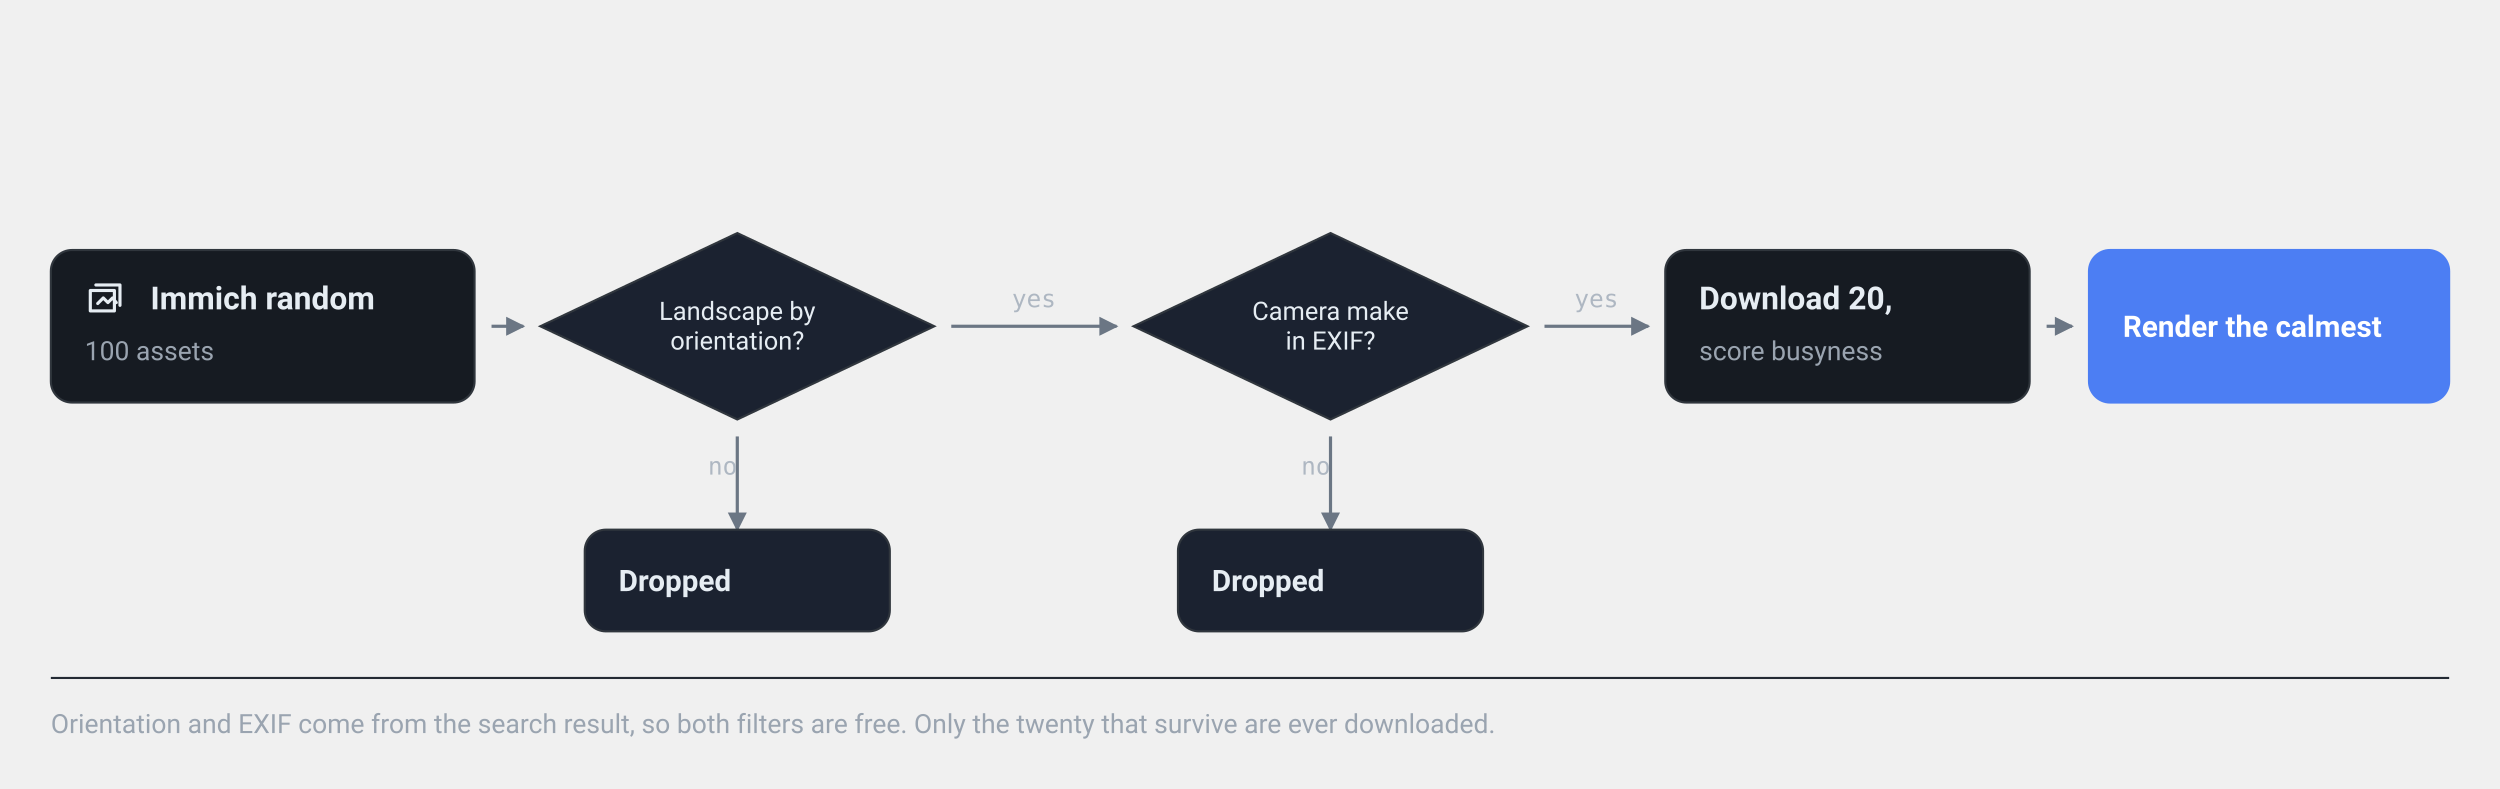
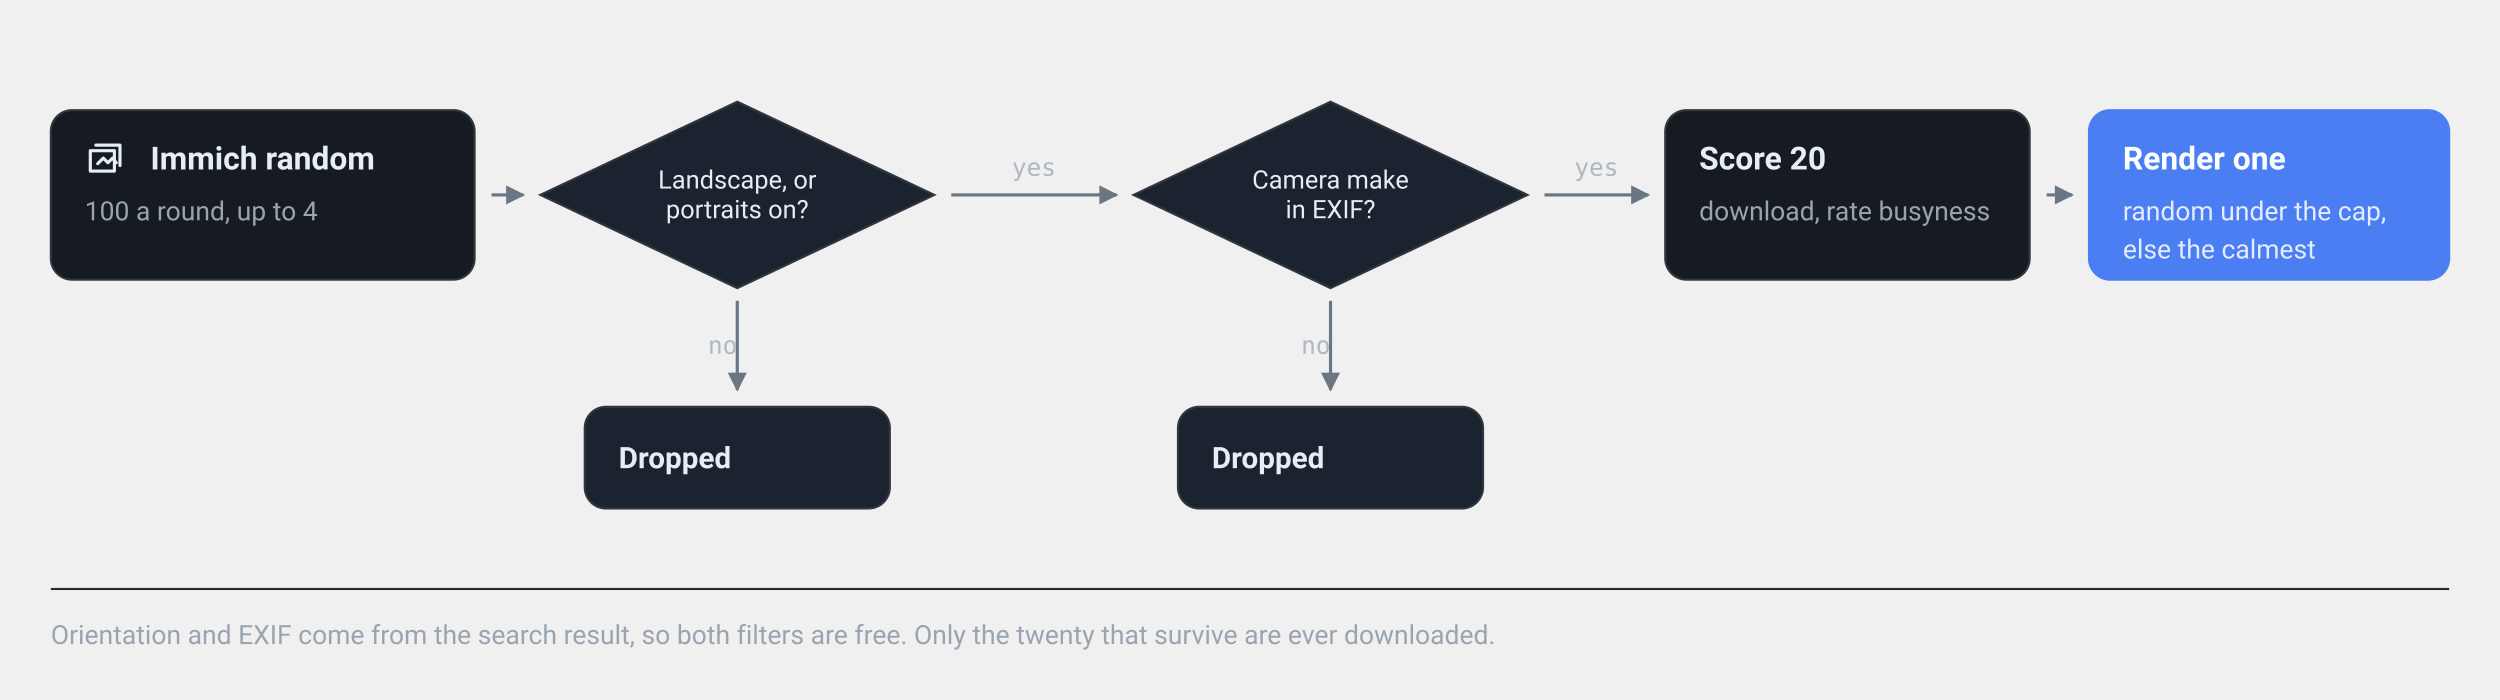
- <svg xmlns="http://www.w3.org/2000/svg" viewBox="0 0 1180 372" width="1180" height="372" role="img" aria-label="A hundred random assets are filtered by orientation, then by whether a camera took them, then twenty are downloaded and scored for busyness and the calmest is rendered.">
+ <svg xmlns="http://www.w3.org/2000/svg" viewBox="0 0 1180 330" width="1180" height="330" role="img" aria-label="Random assets come from Immich a hundred at a time, are filtered by orientation and then by whether a camera took them, then twenty are downloaded and scored for busyness, and a calm one is rendered.">
  <defs>
    <marker id="a" viewBox="0 0 10 10" refX="9" refY="5" markerWidth="6" markerHeight="6" orient="auto-start-reverse">
      <path d="M0 0 10 5 0 10z" fill="#6b7684" />
    </marker>
    <marker id="b" viewBox="0 0 10 10" refX="1" refY="5" markerWidth="6" markerHeight="6" orient="auto">
      <path d="M10 0 0 5 10 10z" fill="#6b7684" />
    </marker>
  </defs>
-   <rect x="24" y="118" width="200" height="72" rx="10" fill="#161b22" stroke="#30363d" stroke-width="1" />
-   <g transform="translate(40.0,131.0) scale(0.875)" fill="none" stroke="#e6edf3" stroke-width="1.7" stroke-linecap="round" stroke-linejoin="round">
+   <rect x="24" y="52" width="200" height="80" rx="10" fill="#161b22" stroke="#30363d" stroke-width="1" />
+   <g transform="translate(40.0,65.0) scale(0.875)" fill="none" stroke="#e6edf3" stroke-width="1.7" stroke-linecap="round" stroke-linejoin="round">
    <path d="M3 7h13v11H3z M6 4h13v11 M7 14l3-3 2.5 2.5L15 11l2 2.5" />
  </g>
-   <text x="71.0" y="146.0" font-family="system-ui,-apple-system,'Segoe UI',Roboto,Helvetica,Arial,sans-serif" font-size="15" fill="#e6edf3" text-anchor="start" font-weight="600">Immich random</text>
-   <text x="40.0" y="170.0" font-family="system-ui,-apple-system,'Segoe UI',Roboto,Helvetica,Arial,sans-serif" font-size="12.5" fill="#9aa4b0" text-anchor="start">100 assets</text>
-   <polygon points="348,110.0 441.0,154 348,198.0 255.0,154" fill="#1b2230" stroke="#30363d" stroke-width="1" />
-   <text x="348.0" y="151.0" font-family="system-ui,-apple-system,'Segoe UI',Roboto,Helvetica,Arial,sans-serif" font-size="12" fill="#e6edf3" text-anchor="middle">Landscape by</text>
-   <text x="348.0" y="165.0" font-family="system-ui,-apple-system,'Segoe UI',Roboto,Helvetica,Arial,sans-serif" font-size="12" fill="#e6edf3" text-anchor="middle">orientation?</text>
-   <polygon points="628,110.0 721.0,154 628,198.0 535.0,154" fill="#1b2230" stroke="#30363d" stroke-width="1" />
-   <text x="628.0" y="151.0" font-family="system-ui,-apple-system,'Segoe UI',Roboto,Helvetica,Arial,sans-serif" font-size="12" fill="#e6edf3" text-anchor="middle">Camera make</text>
-   <text x="628.0" y="165.0" font-family="system-ui,-apple-system,'Segoe UI',Roboto,Helvetica,Arial,sans-serif" font-size="12" fill="#e6edf3" text-anchor="middle">in EXIF?</text>
-   <rect x="786" y="118" width="172" height="72" rx="10" fill="#161b22" stroke="#30363d" stroke-width="1" />
-   <text x="802.0" y="146.0" font-family="system-ui,-apple-system,'Segoe UI',Roboto,Helvetica,Arial,sans-serif" font-size="15" fill="#e6edf3" text-anchor="start" font-weight="600">Download 20,</text>
-   <text x="802.0" y="170.0" font-family="system-ui,-apple-system,'Segoe UI',Roboto,Helvetica,Arial,sans-serif" font-size="12.5" fill="#9aa4b0" text-anchor="start">score busyness</text>
-   <rect x="986" y="118" width="170" height="72" rx="10" fill="#4c7ef3" stroke="#4c7ef3" stroke-width="1" />
-   <text x="1002.0" y="159.0" font-family="system-ui,-apple-system,'Segoe UI',Roboto,Helvetica,Arial,sans-serif" font-size="14" fill="#ffffff" text-anchor="start" font-weight="600">Render the calmest</text>
-   <polyline points="232,154 247,154" fill="none" stroke="#6b7684" stroke-width="1.5" marker-end="url(#a)" />
-   <polyline points="449,154 527,154" fill="none" stroke="#6b7684" stroke-width="1.5" marker-end="url(#a)" />
-   <text x="488.0" y="145.0" font-family="ui-monospace,SFMono-Regular,'SF Mono',Menlo,Consolas,monospace" font-size="11.5" fill="#aeb7c2" text-anchor="middle">yes</text>
-   <polyline points="966,154 978,154" fill="none" stroke="#6b7684" stroke-width="1.5" marker-end="url(#a)" />
-   <polyline points="729,154 778,154" fill="none" stroke="#6b7684" stroke-width="1.5" marker-end="url(#a)" />
-   <text x="753.5" y="145.0" font-family="ui-monospace,SFMono-Regular,'SF Mono',Menlo,Consolas,monospace" font-size="11.5" fill="#aeb7c2" text-anchor="middle">yes</text>
-   <polyline points="348,206 348,250" fill="none" stroke="#6b7684" stroke-width="1.5" marker-end="url(#a)" />
-   <text x="348.0" y="224.0" font-family="ui-monospace,SFMono-Regular,'SF Mono',Menlo,Consolas,monospace" font-size="11.5" fill="#aeb7c2" text-anchor="end">no</text>
-   <polyline points="628,206 628,250" fill="none" stroke="#6b7684" stroke-width="1.5" marker-end="url(#a)" />
-   <text x="628.0" y="224.0" font-family="ui-monospace,SFMono-Regular,'SF Mono',Menlo,Consolas,monospace" font-size="11.5" fill="#aeb7c2" text-anchor="end">no</text>
-   <rect x="276" y="250" width="144" height="48" rx="10" fill="#1b2230" stroke="#30363d" stroke-width="1" />
-   <text x="292.0" y="279.0" font-family="system-ui,-apple-system,'Segoe UI',Roboto,Helvetica,Arial,sans-serif" font-size="14" fill="#e6edf3" text-anchor="start" font-weight="600">Dropped</text>
-   <rect x="556" y="250" width="144" height="48" rx="10" fill="#1b2230" stroke="#30363d" stroke-width="1" />
-   <text x="572.0" y="279.0" font-family="system-ui,-apple-system,'Segoe UI',Roboto,Helvetica,Arial,sans-serif" font-size="14" fill="#e6edf3" text-anchor="start" font-weight="600">Dropped</text>
-   <line x1="24" y1="320" x2="1156" y2="320" stroke="#232a33" stroke-width="1" />
-   <text x="24.0" y="346.0" font-family="system-ui,-apple-system,'Segoe UI',Roboto,Helvetica,Arial,sans-serif" font-size="12.5" fill="#9aa4b0" text-anchor="start">Orientation and EXIF come from the search result, so both filters are free. Only the twenty that survive are ever downloaded.</text>
+   <text x="71.0" y="80.0" font-family="system-ui,-apple-system,'Segoe UI',Roboto,Helvetica,Arial,sans-serif" font-size="15" fill="#e6edf3" text-anchor="start" font-weight="600">Immich random</text>
+   <text x="40.0" y="104.0" font-family="system-ui,-apple-system,'Segoe UI',Roboto,Helvetica,Arial,sans-serif" font-size="12.5" fill="#9aa4b0" text-anchor="start">100 a round, up to 4</text>
+   <polygon points="348,48.0 441.0,92.0 348,136.0 255.0,92.0" fill="#1b2230" stroke="#30363d" stroke-width="1" />
+   <text x="348.0" y="89.0" font-family="system-ui,-apple-system,'Segoe UI',Roboto,Helvetica,Arial,sans-serif" font-size="12" fill="#e6edf3" text-anchor="middle">Landscape, or</text>
+   <text x="348.0" y="103.0" font-family="system-ui,-apple-system,'Segoe UI',Roboto,Helvetica,Arial,sans-serif" font-size="12" fill="#e6edf3" text-anchor="middle">portraits on?</text>
+   <polygon points="628,48.0 721.0,92.0 628,136.0 535.0,92.0" fill="#1b2230" stroke="#30363d" stroke-width="1" />
+   <text x="628.0" y="89.0" font-family="system-ui,-apple-system,'Segoe UI',Roboto,Helvetica,Arial,sans-serif" font-size="12" fill="#e6edf3" text-anchor="middle">Camera make</text>
+   <text x="628.0" y="103.0" font-family="system-ui,-apple-system,'Segoe UI',Roboto,Helvetica,Arial,sans-serif" font-size="12" fill="#e6edf3" text-anchor="middle">in EXIF?</text>
+   <rect x="786" y="52" width="172" height="80" rx="10" fill="#161b22" stroke="#30363d" stroke-width="1" />
+   <text x="802.0" y="80.0" font-family="system-ui,-apple-system,'Segoe UI',Roboto,Helvetica,Arial,sans-serif" font-size="15" fill="#e6edf3" text-anchor="start" font-weight="600">Score 20</text>
+   <text x="802.0" y="104.0" font-family="system-ui,-apple-system,'Segoe UI',Roboto,Helvetica,Arial,sans-serif" font-size="12.5" fill="#9aa4b0" text-anchor="start">download, rate busyness</text>
+   <rect x="986" y="52" width="170" height="80" rx="10" fill="#4c7ef3" stroke="#4c7ef3" stroke-width="1" />
+   <text x="1002.0" y="80.0" font-family="system-ui,-apple-system,'Segoe UI',Roboto,Helvetica,Arial,sans-serif" font-size="15" fill="#ffffff" text-anchor="start" font-weight="600">Render one</text>
+   <text x="1002.0" y="104.0" font-family="system-ui,-apple-system,'Segoe UI',Roboto,Helvetica,Arial,sans-serif" font-size="12.5" fill="#ffffff" text-anchor="start" opacity="0.85">random under the cap,</text>
+   <text x="1002.0" y="122.0" font-family="system-ui,-apple-system,'Segoe UI',Roboto,Helvetica,Arial,sans-serif" font-size="12.5" fill="#ffffff" text-anchor="start" opacity="0.85">else the calmest</text>
+   <polyline points="232,92.0 247,92.0" fill="none" stroke="#6b7684" stroke-width="1.5" marker-end="url(#a)" />
+   <polyline points="449,92.0 527,92.0" fill="none" stroke="#6b7684" stroke-width="1.5" marker-end="url(#a)" />
+   <text x="488.0" y="83.0" font-family="ui-monospace,SFMono-Regular,'SF Mono',Menlo,Consolas,monospace" font-size="11.5" fill="#aeb7c2" text-anchor="middle">yes</text>
+   <polyline points="729,92.0 778,92.0" fill="none" stroke="#6b7684" stroke-width="1.5" marker-end="url(#a)" />
+   <text x="753.5" y="83.0" font-family="ui-monospace,SFMono-Regular,'SF Mono',Menlo,Consolas,monospace" font-size="11.5" fill="#aeb7c2" text-anchor="middle">yes</text>
+   <polyline points="966,92.0 978,92.0" fill="none" stroke="#6b7684" stroke-width="1.5" marker-end="url(#a)" />
+   <polyline points="348,142.0 348,184" fill="none" stroke="#6b7684" stroke-width="1.5" marker-end="url(#a)" />
+   <text x="348.0" y="167.0" font-family="ui-monospace,SFMono-Regular,'SF Mono',Menlo,Consolas,monospace" font-size="11.5" fill="#aeb7c2" text-anchor="end">no</text>
+   <polyline points="628,142.0 628,184" fill="none" stroke="#6b7684" stroke-width="1.5" marker-end="url(#a)" />
+   <text x="628.0" y="167.0" font-family="ui-monospace,SFMono-Regular,'SF Mono',Menlo,Consolas,monospace" font-size="11.5" fill="#aeb7c2" text-anchor="end">no</text>
+   <rect x="276" y="192" width="144" height="48" rx="10" fill="#1b2230" stroke="#30363d" stroke-width="1" />
+   <text x="292.0" y="221.0" font-family="system-ui,-apple-system,'Segoe UI',Roboto,Helvetica,Arial,sans-serif" font-size="14" fill="#e6edf3" text-anchor="start" font-weight="600">Dropped</text>
+   <rect x="556" y="192" width="144" height="48" rx="10" fill="#1b2230" stroke="#30363d" stroke-width="1" />
+   <text x="572.0" y="221.0" font-family="system-ui,-apple-system,'Segoe UI',Roboto,Helvetica,Arial,sans-serif" font-size="14" fill="#e6edf3" text-anchor="start" font-weight="600">Dropped</text>
+   <line x1="24" y1="278" x2="1156" y2="278" stroke="#232a33" stroke-width="1" />
+   <text x="24.0" y="304.0" font-family="system-ui,-apple-system,'Segoe UI',Roboto,Helvetica,Arial,sans-serif" font-size="12.5" fill="#9aa4b0" text-anchor="start">Orientation and EXIF come from the search result, so both filters are free. Only the twenty that survive are ever downloaded.</text>
</svg>
